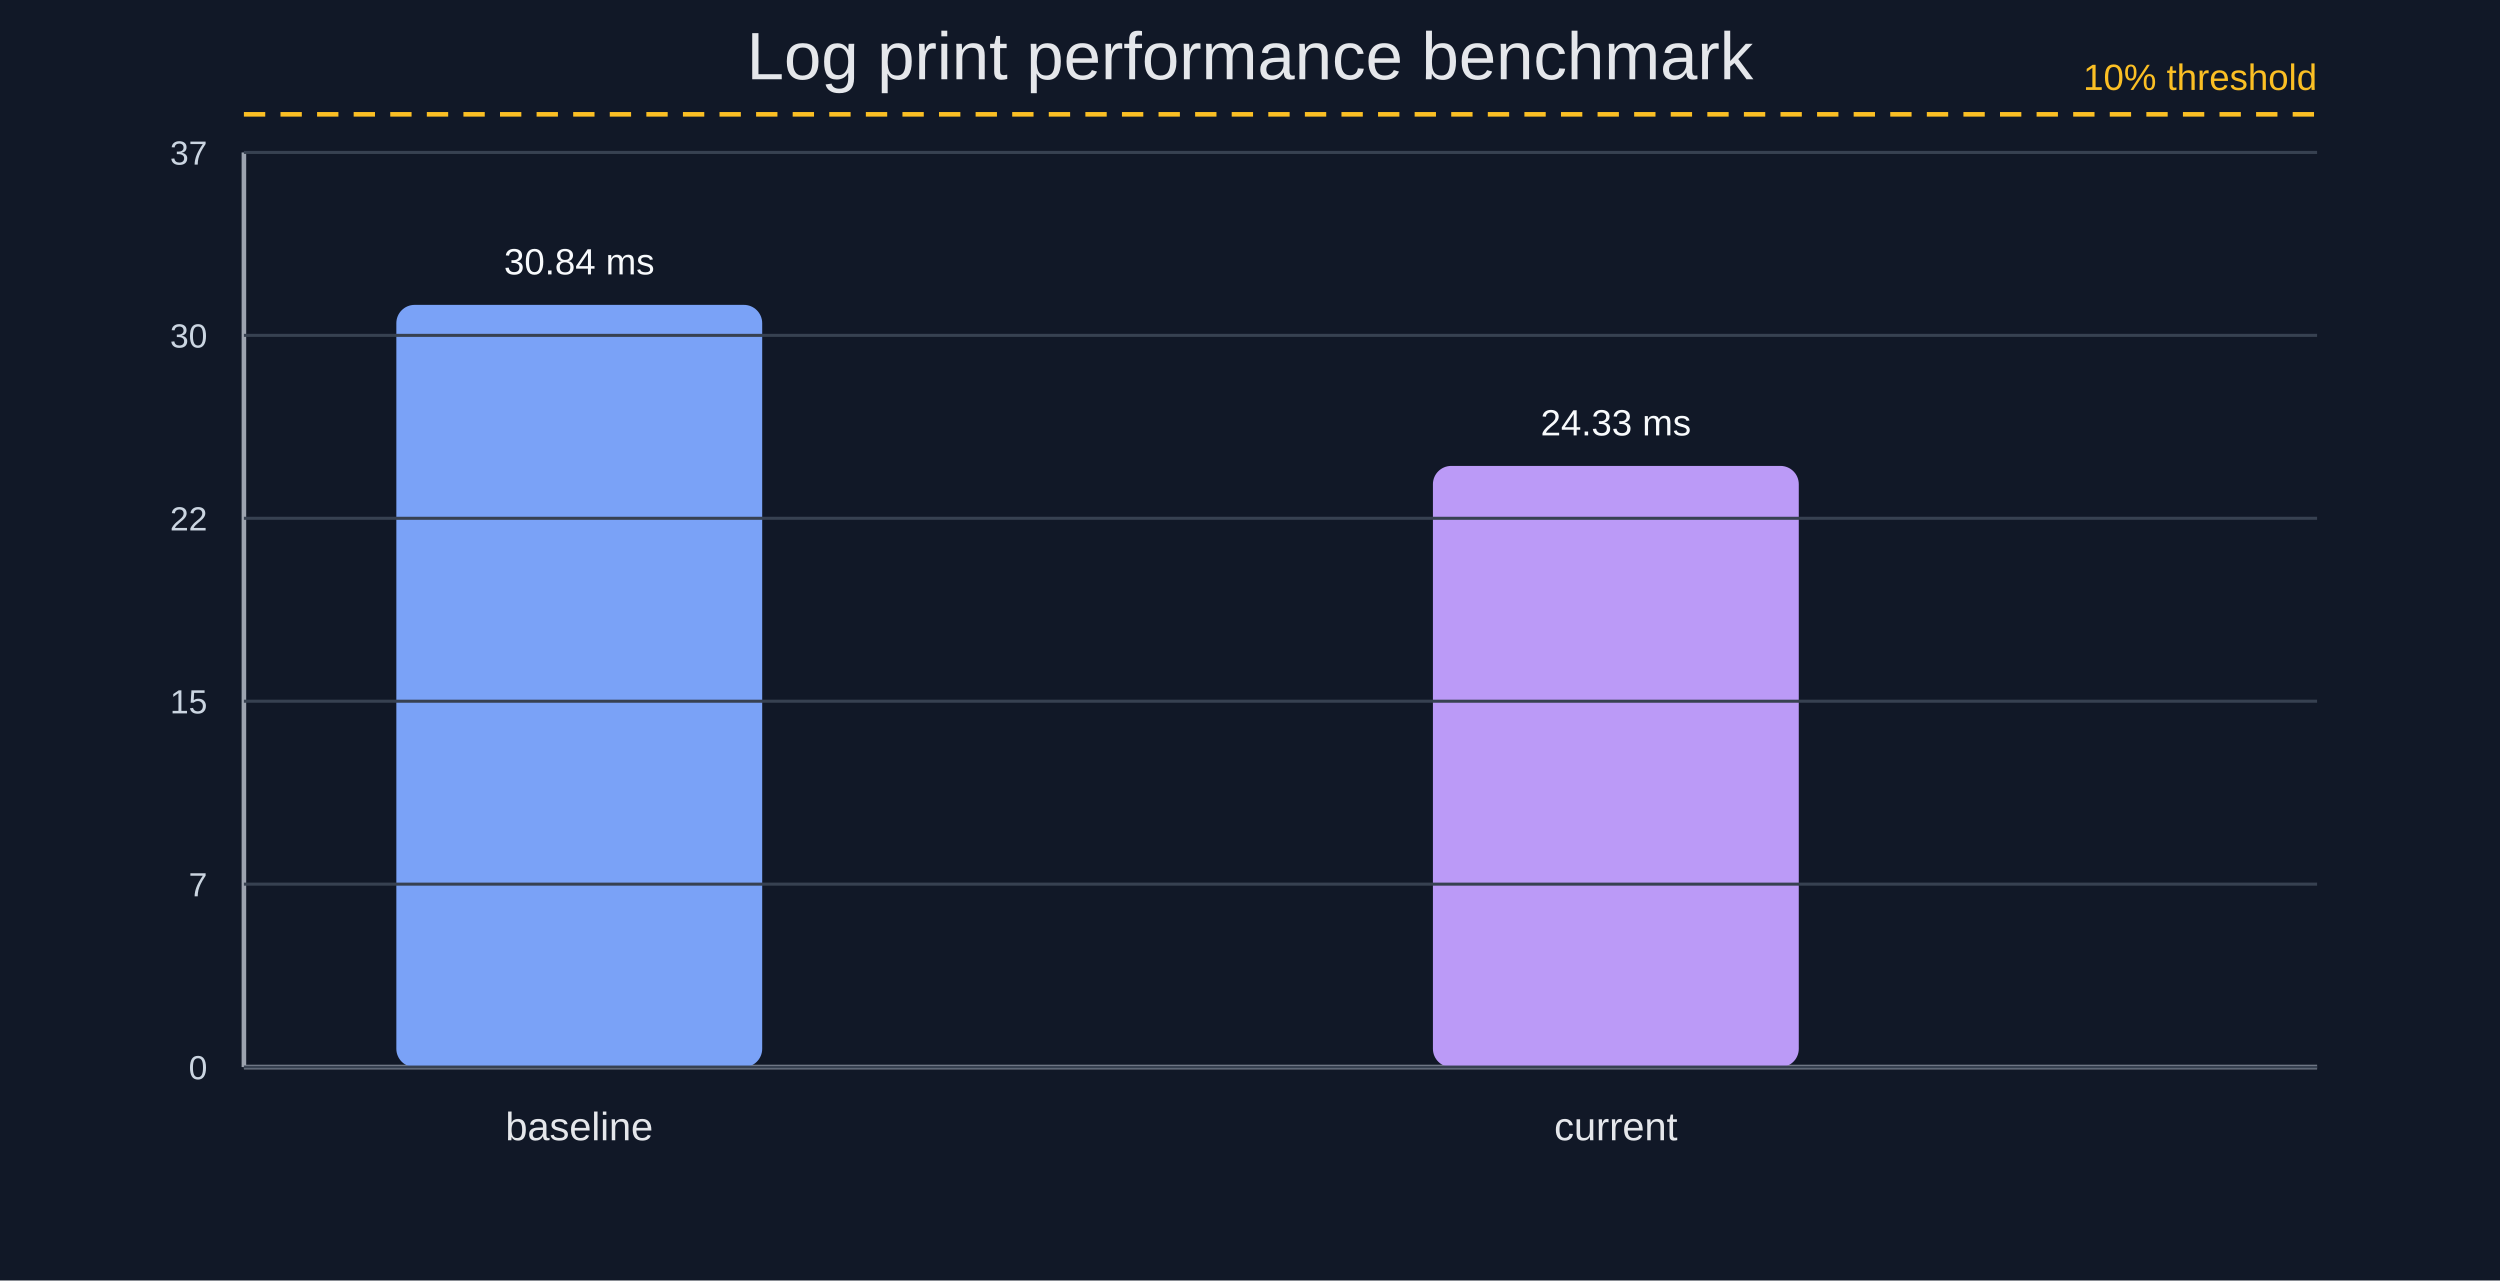
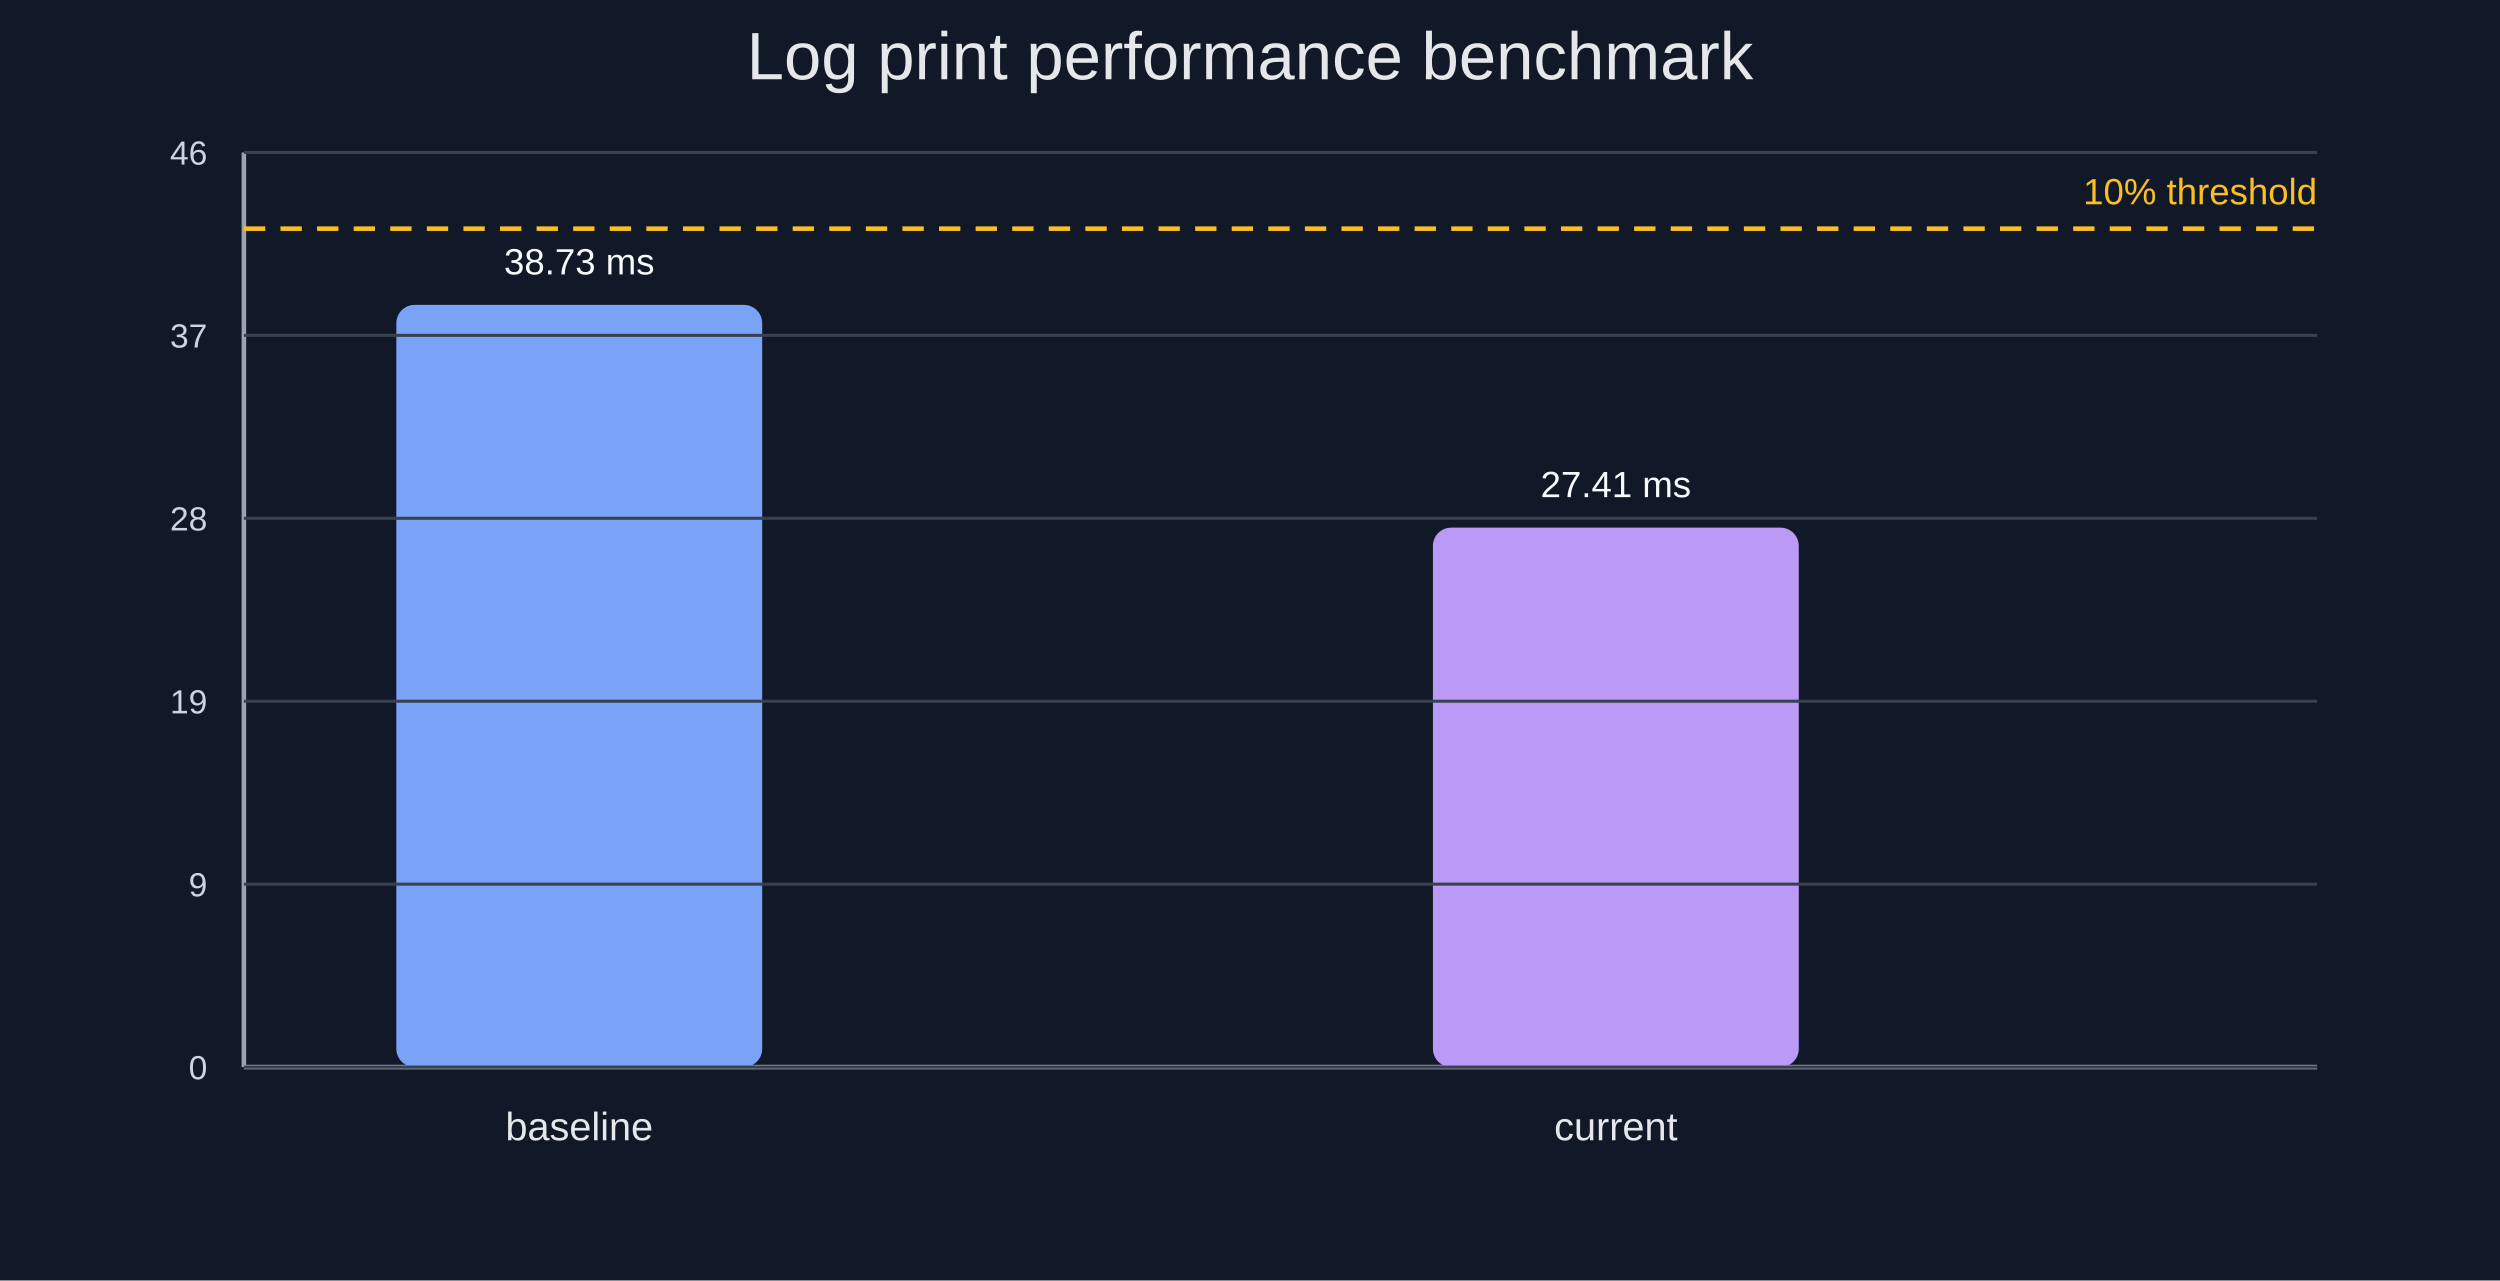
<svg xmlns="http://www.w3.org/2000/svg" width="820" height="420" viewBox="0 0 820 420">
  <rect width="100%" height="100%" fill="#111827" />
  <text x="410.0" y="26" text-anchor="middle" font-size="22" fill="#e5e7eb" font-family="Arial">Log print performance benchmark</text>
  <line x1="80" y1="350" x2="760" y2="350" stroke="#9ca3af" stroke-width="1.5" />
  <line x1="80" y1="50" x2="80" y2="350" stroke="#9ca3af" stroke-width="1.5" />
-   <line x1="80" y1="37.5" x2="760" y2="37.5" stroke="#fbbf24" stroke-dasharray="7 5" stroke-width="1.5" />
-   <text x="760" y="29.5" text-anchor="end" font-size="12" fill="#fbbf24" font-family="Arial">10% threshold</text>
+   <line x1="80" y1="75" x2="760" y2="75" stroke="#fbbf24" stroke-dasharray="7 5" stroke-width="1.5" />
+   <text x="760" y="67" text-anchor="end" font-size="12" fill="#fbbf24" font-family="Arial">10% threshold</text>
  <rect x="130.0" y="100.0" width="120" height="250.0" fill="#7aa2f7" rx="6" />
  <text x="190.0" y="374" text-anchor="middle" font-size="13" fill="#e5e7eb" font-family="Arial">baseline</text>
-   <text x="190.0" y="90.0" text-anchor="middle" font-size="12" fill="#f8fafc" font-family="Arial">30.84 ms</text>
-   <rect x="470.0" y="152.821" width="120" height="197.179" fill="#bb9af7" rx="6" />
+   <text x="190.0" y="90.0" text-anchor="middle" font-size="12" fill="#f8fafc" font-family="Arial">38.73 ms</text>
+   <rect x="470.0" y="173.063" width="120" height="176.937" fill="#bb9af7" rx="6" />
  <text x="530.0" y="374" text-anchor="middle" font-size="13" fill="#e5e7eb" font-family="Arial">current</text>
-   <text x="530.0" y="142.821" text-anchor="middle" font-size="12" fill="#f8fafc" font-family="Arial">24.33 ms</text>
+   <text x="530.0" y="163.063" text-anchor="middle" font-size="12" fill="#f8fafc" font-family="Arial">27.41 ms</text>
  <line x1="80" y1="350.0" x2="760" y2="350.0" stroke="#374151" stroke-width="1" />
  <text x="68" y="354.0" text-anchor="end" font-size="11" fill="#cbd5e1" font-family="Arial">0</text>
  <line x1="80" y1="290.0" x2="760" y2="290.0" stroke="#374151" stroke-width="1" />
-   <text x="68" y="294.0" text-anchor="end" font-size="11" fill="#cbd5e1" font-family="Arial">7</text>
+   <text x="68" y="294.0" text-anchor="end" font-size="11" fill="#cbd5e1" font-family="Arial">9</text>
  <line x1="80" y1="230.0" x2="760" y2="230.0" stroke="#374151" stroke-width="1" />
-   <text x="68" y="234.0" text-anchor="end" font-size="11" fill="#cbd5e1" font-family="Arial">15</text>
+   <text x="68" y="234.0" text-anchor="end" font-size="11" fill="#cbd5e1" font-family="Arial">19</text>
  <line x1="80" y1="170.0" x2="760" y2="170.0" stroke="#374151" stroke-width="1" />
-   <text x="68" y="174.0" text-anchor="end" font-size="11" fill="#cbd5e1" font-family="Arial">22</text>
+   <text x="68" y="174.0" text-anchor="end" font-size="11" fill="#cbd5e1" font-family="Arial">28</text>
  <line x1="80" y1="110" x2="760" y2="110" stroke="#374151" stroke-width="1" />
-   <text x="68" y="114" text-anchor="end" font-size="11" fill="#cbd5e1" font-family="Arial">30</text>
+   <text x="68" y="114" text-anchor="end" font-size="11" fill="#cbd5e1" font-family="Arial">37</text>
  <line x1="80" y1="50.0" x2="760" y2="50.0" stroke="#374151" stroke-width="1" />
-   <text x="68" y="54.0" text-anchor="end" font-size="11" fill="#cbd5e1" font-family="Arial">37</text>
+   <text x="68" y="54.0" text-anchor="end" font-size="11" fill="#cbd5e1" font-family="Arial">46</text>
</svg>
